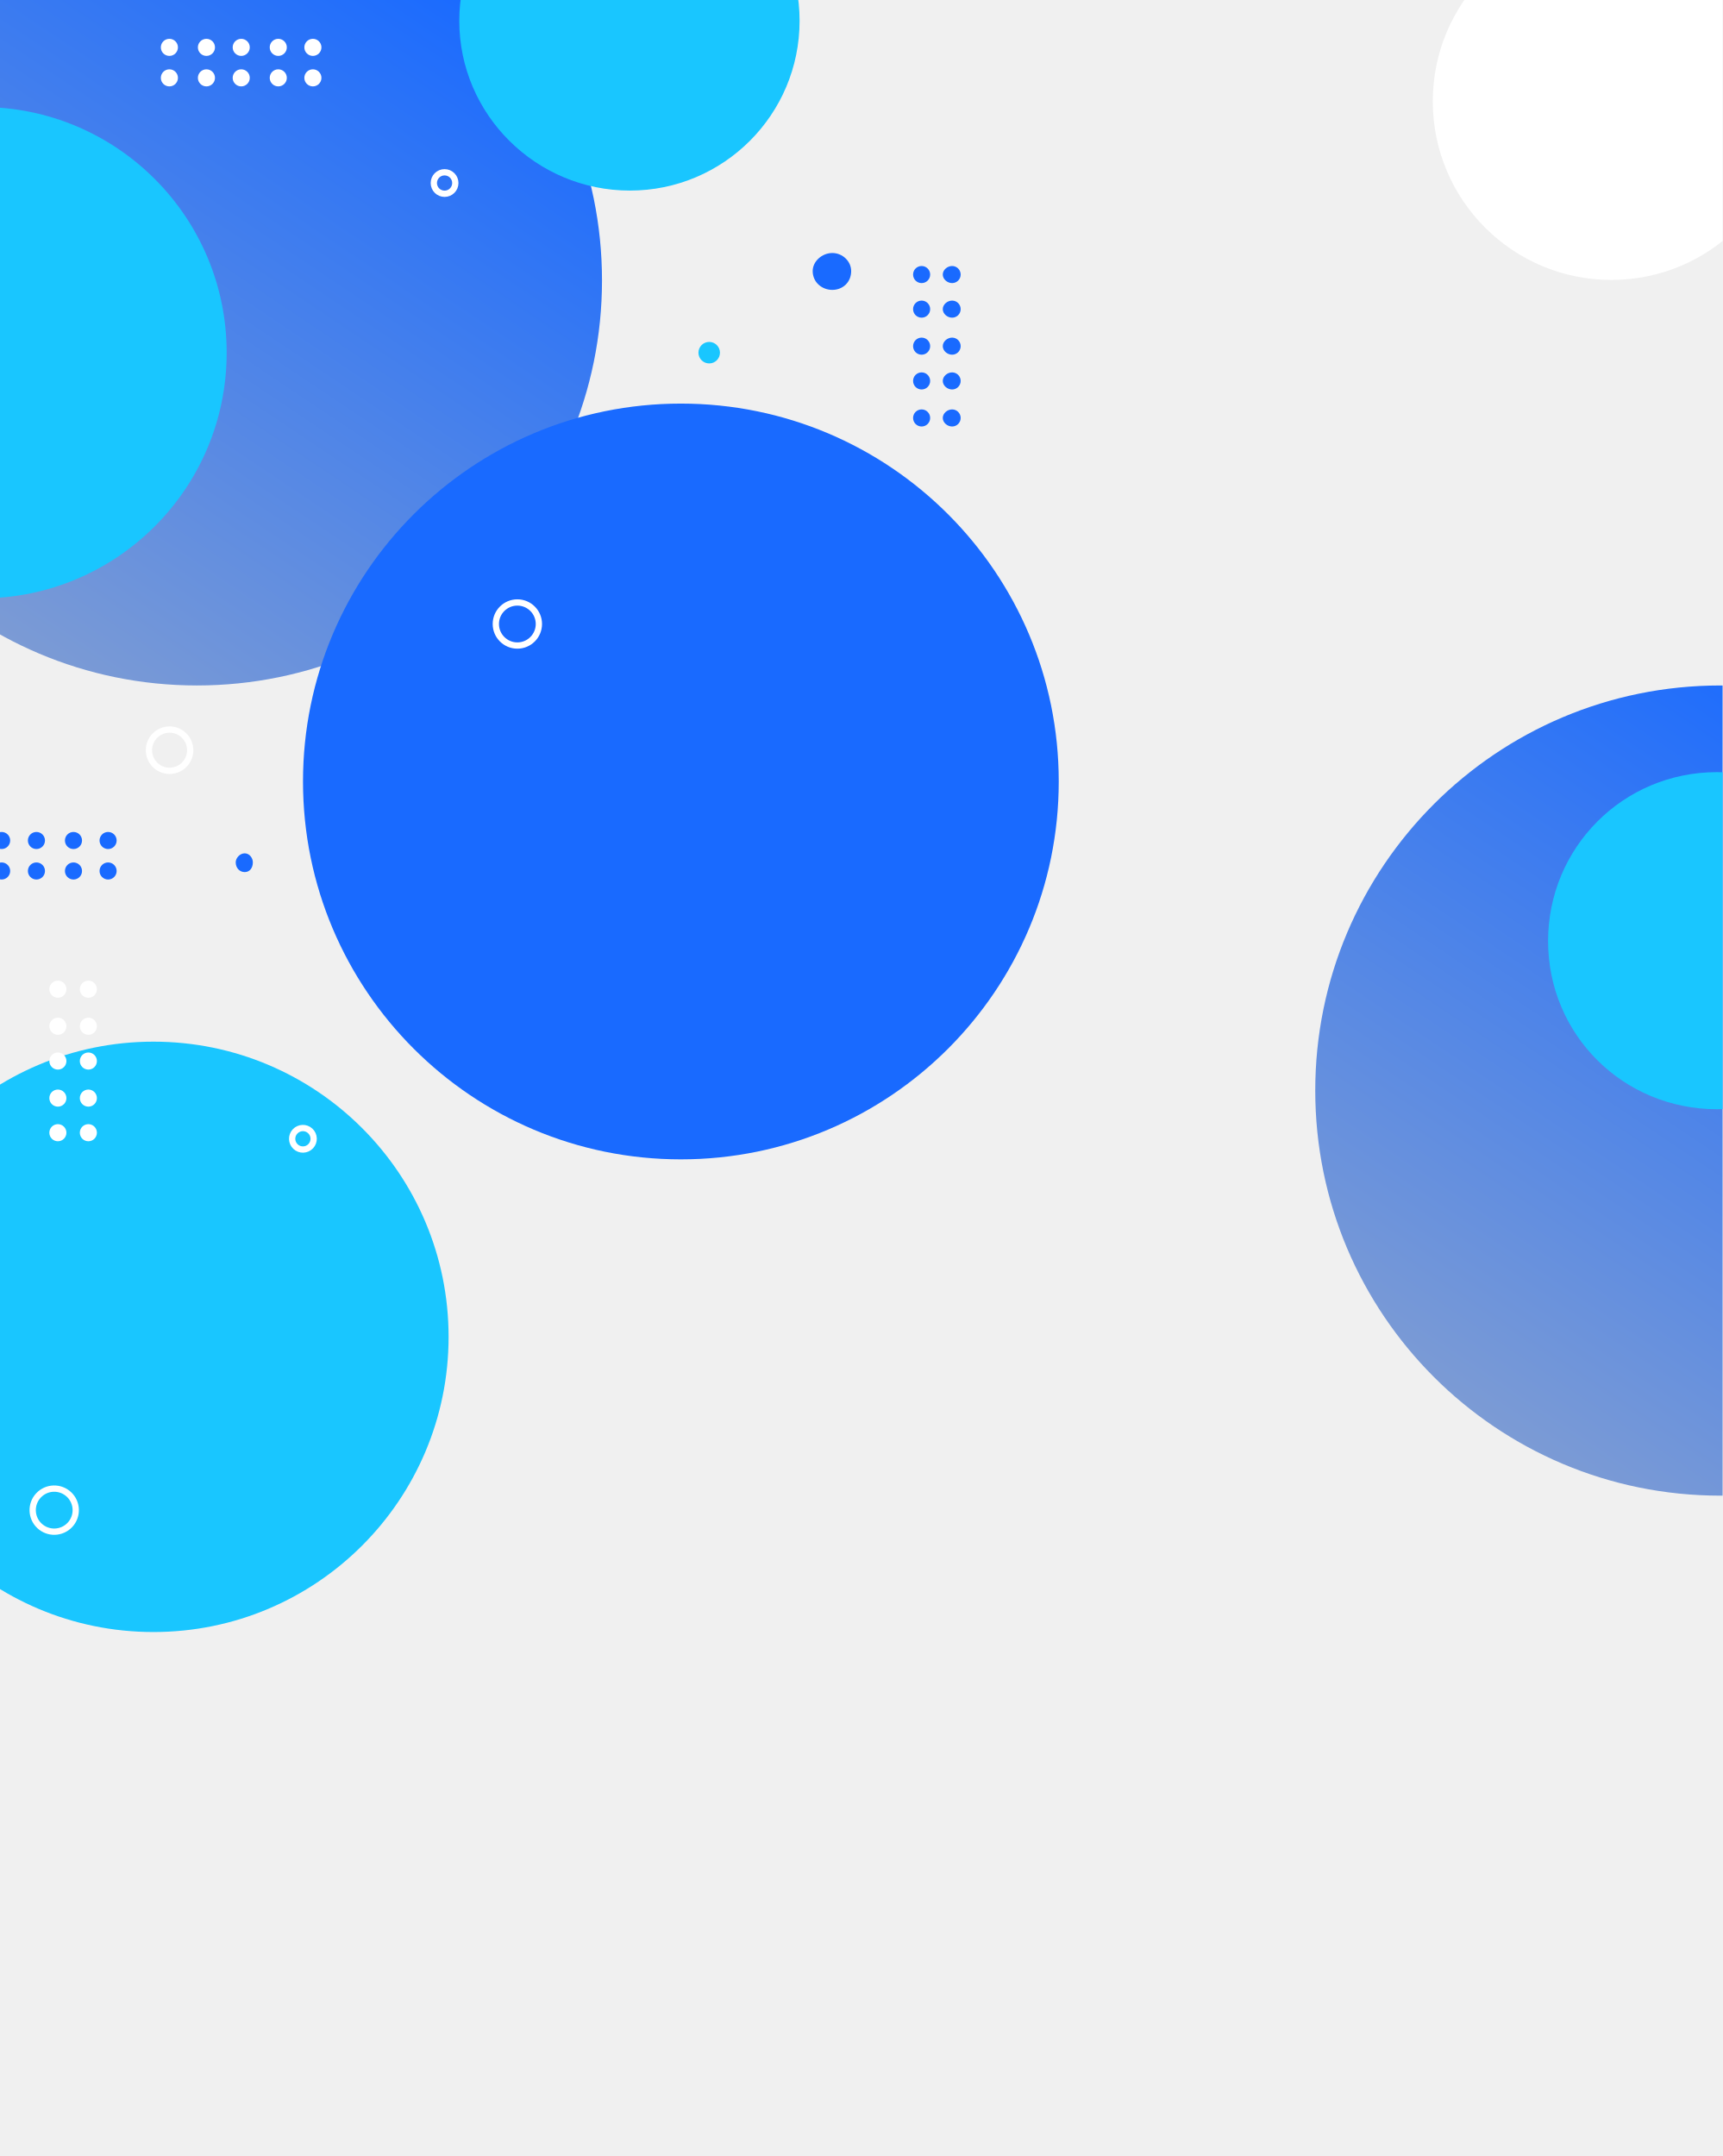
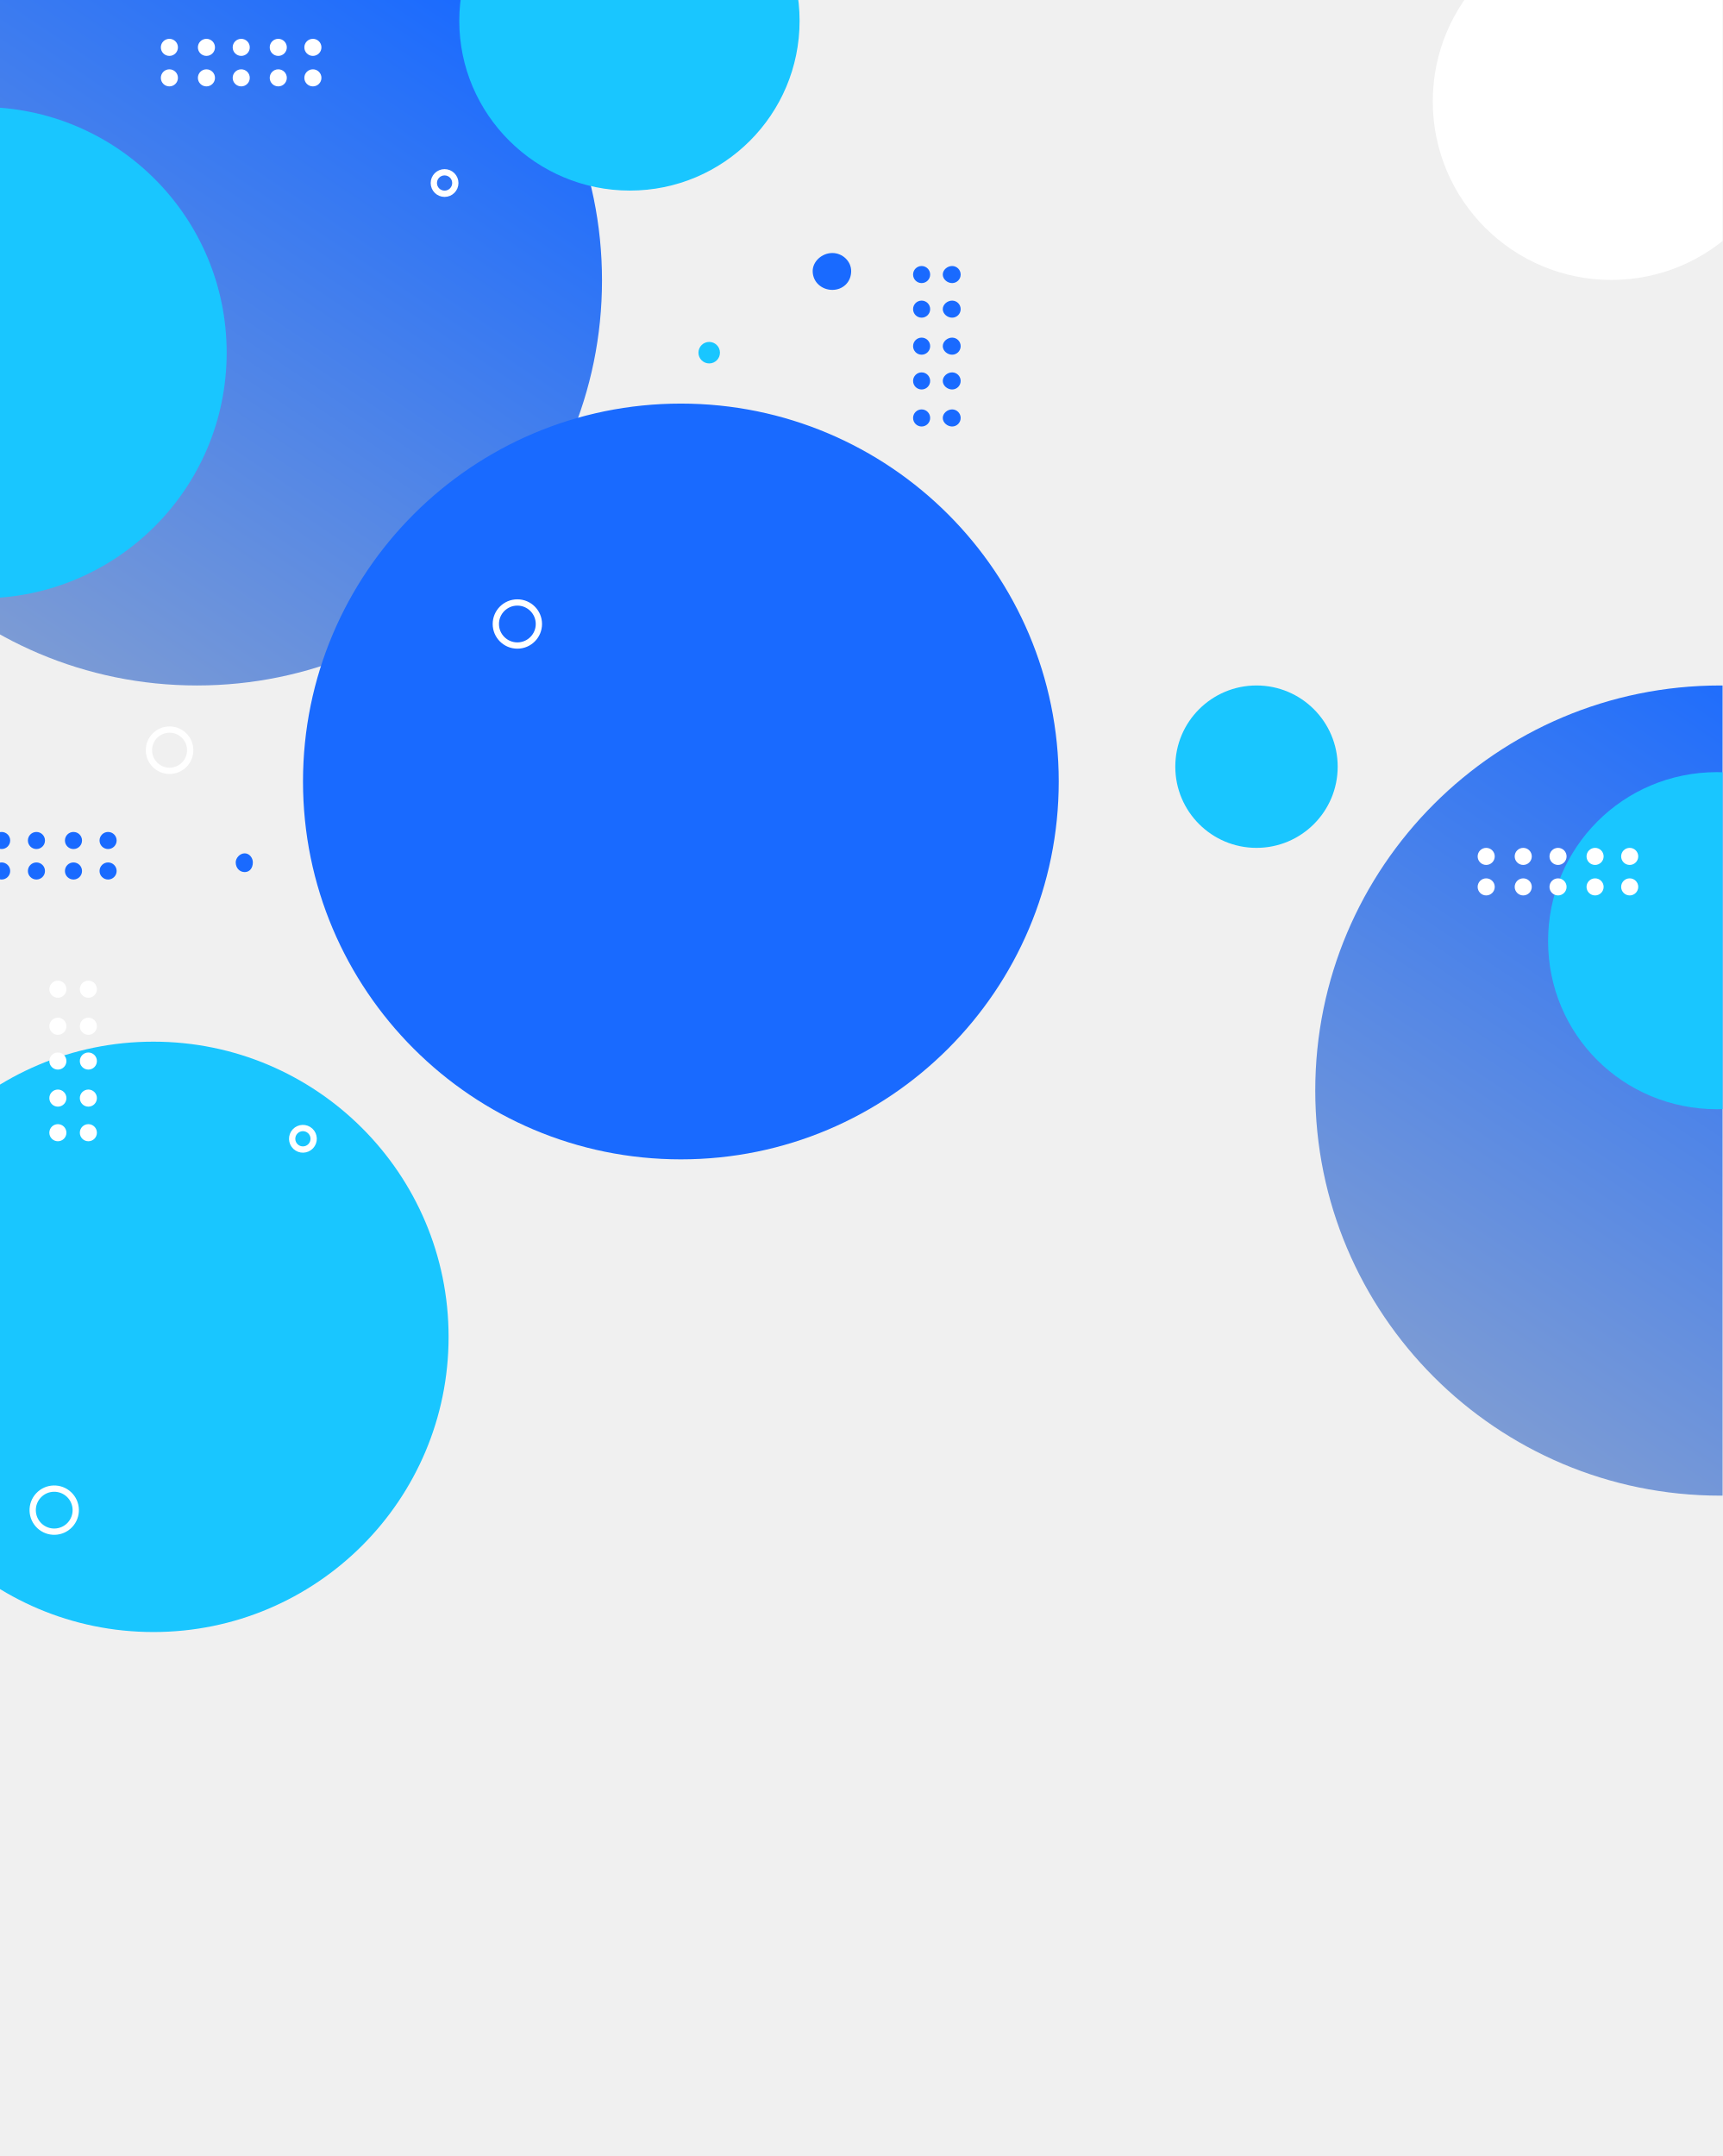
<svg xmlns="http://www.w3.org/2000/svg" width="1920" height="2403" viewBox="0 0 1920 2403" fill="none">
  <g clip-path="url(#clip0_12_31)">
    <circle cx="219.5" cy="312.5" r="451.5" fill="url(#paint0_linear_12_31)" />
    <circle cx="1917.5" cy="1215.5" r="451.5" fill="url(#paint1_linear_12_31)" />
    <circle cx="171" cy="1490" r="329" fill="#19C6FF" />
+     <circle cx="1400.5" cy="854.5" r="90.5" fill="#19C6FF" />
    <path fill-rule="evenodd" clip-rule="evenodd" d="M1913.82 1236.3C1808.92 1236.3 1725.51 1152.9 1725.51 1048.9C1725.51 944.896 1808.92 860.587 1913.82 860.587C2017.82 860.587 2102.13 944.896 2102.13 1048.9C2102.13 1152.9 2017.82 1236.3 1913.82 1236.3ZM702.028 212.41C597.533 212.41 511.923 127.7 511.923 23.205C511.923 -81.29 597.533 -166 702.028 -166C806.523 -166 891.233 -81.29 891.233 23.205C891.233 127.7 806.523 212.41 702.028 212.41ZM-21.177 666.903C-172.405 666.903 -295 544.308 -295 393.08C-295 241.851 -172.405 119.256 -21.177 119.256C130.051 119.256 252.646 241.851 252.646 393.08C252.646 544.308 130.051 666.903 -21.177 666.903ZM790.487 381.094C797.107 381.094 802.473 386.46 802.473 393.08C802.473 399.7 797.107 405.066 790.487 405.066C783.867 405.066 778.501 399.7 778.501 393.08C778.501 386.46 783.867 381.094 790.487 381.094Z" fill="#19C6FF" />
    <path fill-rule="evenodd" clip-rule="evenodd" d="M1796 -86C1905.9 -86 1995 3.095 1995 113C1995 222.905 1905.9 312 1796 312C1686.1 312 1597 222.905 1597 113C1597 3.095 1686.1 -86 1796 -86Z" fill="white" />
    <path fill-rule="evenodd" clip-rule="evenodd" d="M1061.25 475.359C1055.99 475.359 1050.83 471.096 1050.83 465.838C1050.83 460.58 1055.99 456.317 1061.25 456.317C1066.51 456.317 1070.77 460.58 1070.77 465.838C1070.77 471.096 1066.51 475.359 1061.25 475.359ZM1061.25 434.097C1055.99 434.097 1050.83 429.834 1050.83 424.576C1050.83 419.318 1055.99 415.055 1061.25 415.055C1066.51 415.055 1070.77 419.318 1070.77 424.576C1070.77 429.834 1066.51 434.097 1061.25 434.097ZM1061.25 395.336C1055.99 395.336 1050.83 391.073 1050.83 385.815C1050.83 380.557 1055.99 376.294 1061.25 376.294C1066.51 376.294 1070.77 380.557 1070.77 385.815C1070.77 391.073 1066.51 395.336 1061.25 395.336ZM1061.25 354.074C1055.99 354.074 1050.83 349.811 1050.83 344.553C1050.83 339.295 1055.99 335.032 1061.25 335.032C1066.51 335.032 1070.77 339.295 1070.77 344.553C1070.77 349.811 1066.51 354.074 1061.25 354.074ZM1061.25 315.521C1055.99 315.521 1050.83 311.258 1050.83 306C1050.83 300.742 1055.99 296.479 1061.25 296.479C1066.51 296.479 1070.77 300.742 1070.77 306C1070.77 311.258 1066.51 315.521 1061.25 315.521ZM1027.25 475.359C1021.99 475.359 1017.73 471.096 1017.73 465.838C1017.73 460.58 1021.99 456.317 1027.25 456.317C1032.51 456.317 1036.77 460.58 1036.77 465.838C1036.77 471.096 1032.51 475.359 1027.25 475.359ZM1027.25 434.097C1021.99 434.097 1017.73 429.834 1017.73 424.576C1017.73 419.318 1021.99 415.055 1027.25 415.055C1032.51 415.055 1036.77 419.318 1036.77 424.576C1036.77 429.834 1032.51 434.097 1027.25 434.097ZM1027.25 395.336C1021.99 395.336 1017.73 391.073 1017.73 385.815C1017.73 380.557 1021.99 376.294 1027.25 376.294C1032.51 376.294 1036.77 380.557 1036.77 385.815C1036.77 391.073 1032.51 395.336 1027.25 395.336ZM1027.25 354.074C1021.99 354.074 1017.73 349.811 1017.73 344.553C1017.73 339.295 1021.99 335.032 1027.25 335.032C1032.51 335.032 1036.77 339.295 1036.77 344.553C1036.77 349.811 1032.51 354.074 1027.25 354.074ZM1027.25 315.521C1021.99 315.521 1017.73 311.258 1017.73 306C1017.73 300.742 1021.99 296.479 1027.25 296.479C1032.51 296.479 1036.77 300.742 1036.77 306C1036.77 311.258 1032.51 315.521 1027.25 315.521ZM927.728 323.1C916.13 323.1 905.828 314.598 905.828 302.1C905.828 291.402 916.13 282 927.728 282C939.326 282 948.728 291.402 948.728 302.1C948.728 314.598 939.326 323.1 927.728 323.1ZM1180.09 871C1180.09 1103.61 991.518 1292.18 758.907 1292.18C526.297 1292.18 337.728 1103.61 337.728 871C337.728 638.389 526.297 449.821 758.907 449.821C991.518 449.821 1180.09 638.389 1180.09 871ZM272.728 972C267.205 972 262.728 967.523 262.728 961.1C262.728 956.477 267.205 951.1 272.728 951.1C278.251 951.1 281.828 956.477 281.828 961.1C281.828 967.523 278.251 972 272.728 972ZM120.478 980.284C115.216 980.284 110.95 976.024 110.95 970.769C110.95 965.514 115.216 961.254 120.478 961.254C125.74 961.254 130.005 965.514 130.005 970.769C130.005 976.024 125.74 980.284 120.478 980.284ZM120.478 946.304C115.216 946.304 110.95 942.044 110.95 936.789C110.95 931.534 115.216 927.274 120.478 927.274C125.74 927.274 130.005 931.534 130.005 936.789C130.005 942.044 125.74 946.304 120.478 946.304ZM81.898 980.284C76.636 980.284 72.37 976.024 72.37 970.769C72.37 965.514 76.636 961.254 81.898 961.254C87.16 961.254 91.426 965.514 91.426 970.769C91.426 976.024 87.16 980.284 81.898 980.284ZM81.898 946.304C76.636 946.304 72.37 942.044 72.37 936.789C72.37 931.534 76.636 927.274 81.898 927.274C87.16 927.274 91.426 931.534 91.426 936.789C91.426 942.044 87.16 946.304 81.898 946.304ZM40.607 980.284C35.345 980.284 31.08 976.024 31.08 970.769C31.08 965.514 35.345 961.254 40.607 961.254C45.869 961.254 50.135 965.514 50.135 970.769C50.135 976.024 45.869 980.284 40.607 980.284ZM40.607 946.304C35.345 946.304 31.08 942.044 31.08 936.789C31.08 931.534 35.345 927.274 40.607 927.274C45.869 927.274 50.135 931.534 50.135 936.789C50.135 942.044 45.869 946.304 40.607 946.304ZM1.819 980.284C-3.443 980.284 -7.709 976.024 -7.709 970.769C-7.709 965.514 -3.443 961.254 1.819 961.254C7.081 961.254 11.346 965.514 11.346 970.769C11.346 976.024 7.081 980.284 1.819 980.284ZM1.819 946.304C-3.443 946.304 -7.709 942.044 -7.709 936.789C-7.709 931.534 -3.443 927.274 1.819 927.274C7.081 927.274 11.346 931.534 11.346 936.789C11.346 942.044 7.081 946.304 1.819 946.304ZM-39.472 980.284C-44.734 980.284 -49 976.024 -49 970.769C-49 965.514 -44.734 961.254 -39.472 961.254C-34.21 961.254 -29.944 965.514 -29.944 970.769C-29.944 976.024 -34.21 980.284 -39.472 980.284ZM-39.472 946.304C-44.734 946.304 -49 942.044 -49 936.789C-49 931.534 -44.734 927.274 -39.472 927.274C-34.21 927.274 -29.944 931.534 -29.944 936.789C-29.944 942.044 -34.21 946.304 -39.472 946.304Z" fill="#196AFF" />
    <path fill-rule="evenodd" clip-rule="evenodd" d="M576.654 719.489C563.399 719.489 552.654 708.744 552.654 695.489C552.654 682.234 563.399 671.489 576.654 671.489C589.909 671.489 600.654 682.234 600.654 695.489C600.654 708.744 589.909 719.489 576.654 719.489ZM495.527 215.973C488.908 215.973 483.541 210.606 483.541 203.986C483.541 197.367 488.908 192 495.527 192C502.147 192 507.514 197.367 507.514 203.986C507.514 210.606 502.147 215.973 495.527 215.973ZM189 859.143C176.297 859.143 166 848.846 166 836.143C166 823.44 176.297 813.143 189 813.143C201.703 813.143 212 823.44 212 836.143C212 848.846 201.703 859.143 189 859.143Z" stroke="white" stroke-width="7" />
    <path fill-rule="evenodd" clip-rule="evenodd" d="M44.005 1700.65C34.339 1691.58 33.858 1676.39 42.929 1666.73C52 1657.06 67.188 1656.58 76.853 1665.65C86.518 1674.72 86.999 1689.91 77.928 1699.58C68.858 1709.24 53.669 1709.72 44.005 1700.65ZM329.426 1277.99C324.6 1273.46 324.359 1265.87 328.889 1261.05C333.419 1256.22 341.005 1255.98 345.832 1260.51C350.659 1265.04 350.899 1272.63 346.37 1277.45C341.839 1282.28 334.253 1282.52 329.426 1277.99ZM-334.229 1537.2C-343.492 1528.5 -343.953 1513.95 -335.26 1504.69C-326.567 1495.42 -312.012 1494.96 -302.75 1503.65C-293.487 1512.35 -293.026 1526.9 -301.719 1536.16C-310.412 1545.43 -324.967 1545.89 -334.229 1537.2Z" stroke="white" stroke-width="7" />
    <path fill-rule="evenodd" clip-rule="evenodd" d="M348.749 62.304C343.487 62.304 339.221 58.044 339.221 52.789C339.221 47.534 343.487 43.274 348.749 43.274C354.011 43.274 358.276 47.534 358.276 52.789C358.276 58.044 354.011 62.304 348.749 62.304ZM310.169 96.284C304.907 96.284 300.641 92.024 300.641 86.769C300.641 81.514 304.907 77.254 310.169 77.254C315.431 77.254 319.697 81.514 319.697 86.769C319.697 92.024 315.431 96.284 310.169 96.284ZM310.169 62.304C304.907 62.304 300.641 58.044 300.641 52.789C300.641 47.534 304.907 43.274 310.169 43.274C315.431 43.274 319.697 47.534 319.697 52.789C319.697 58.044 315.431 62.304 310.169 62.304ZM268.878 96.284C263.616 96.284 259.351 92.024 259.351 86.769C259.351 81.514 263.616 77.254 268.878 77.254C274.14 77.254 278.406 81.514 278.406 86.769C278.406 92.024 274.14 96.284 268.878 96.284ZM268.878 62.304C263.616 62.304 259.351 58.044 259.351 52.789C259.351 47.534 263.616 43.274 268.878 43.274C274.14 43.274 278.406 47.534 278.406 52.789C278.406 58.044 274.14 62.304 268.878 62.304ZM230.09 96.284C224.828 96.284 220.562 92.024 220.562 86.769C220.562 81.514 224.828 77.254 230.09 77.254C235.352 77.254 239.618 81.514 239.618 86.769C239.618 92.024 235.352 96.284 230.09 96.284ZM230.09 62.304C224.828 62.304 220.562 58.044 220.562 52.789C220.562 47.534 224.828 43.274 230.09 43.274C235.352 43.274 239.618 47.534 239.618 52.789C239.618 58.044 235.352 62.304 230.09 62.304ZM188.799 96.284C183.537 96.284 179.271 92.024 179.271 86.769C179.271 81.514 183.537 77.254 188.799 77.254C194.061 77.254 198.327 81.514 198.327 86.769C198.327 92.024 194.061 96.284 188.799 96.284ZM188.799 62.304C183.537 62.304 179.271 58.044 179.271 52.789C179.271 47.534 183.537 43.274 188.799 43.274C194.061 43.274 198.327 47.534 198.327 52.789C198.327 58.044 194.061 62.304 188.799 62.304ZM348.749 77.254C354.011 77.254 358.276 81.514 358.276 86.769C358.276 92.024 354.011 96.284 348.749 96.284C343.487 96.284 339.221 92.024 339.221 86.769C339.221 81.514 343.487 77.254 348.749 77.254Z" fill="white" />
+     <path fill-rule="evenodd" clip-rule="evenodd" d="M1816.48 964.03C1811.22 964.03 1806.95 959.77 1806.95 954.515C1806.95 949.26 1811.22 945 1816.48 945C1821.74 945 1826 949.26 1826 954.515C1826 959.77 1821.74 964.03 1816.48 964.03ZM1777.9 998.01C1772.64 998.01 1768.37 993.75 1768.37 988.495C1768.37 983.24 1772.64 978.98 1777.9 978.98C1783.16 978.98 1787.43 983.24 1787.43 988.495C1787.43 993.75 1783.16 998.01 1777.9 998.01ZM1777.9 964.03C1772.64 964.03 1768.37 959.77 1768.37 954.515C1768.37 949.26 1772.64 945 1777.9 945C1783.16 945 1787.43 949.26 1787.43 954.515C1787.43 959.77 1783.16 964.03 1777.9 964.03ZM1736.61 998.01C1731.34 998.01 1727.08 993.75 1727.08 988.495C1727.08 983.24 1731.34 978.98 1736.61 978.98C1741.87 978.98 1746.13 983.24 1746.13 988.495C1746.13 993.75 1741.87 998.01 1736.61 998.01ZM1736.61 964.03C1731.34 964.03 1727.08 959.77 1727.08 954.515C1727.08 949.26 1731.34 945 1736.61 945C1741.87 945 1746.13 949.26 1746.13 954.515C1746.13 959.77 1741.87 964.03 1736.61 964.03ZM1697.82 998.01C1692.56 998.01 1688.29 993.75 1688.29 988.495C1688.29 983.24 1692.56 978.98 1697.82 978.98C1703.08 978.98 1707.35 983.24 1707.35 988.495C1707.35 993.75 1703.08 998.01 1697.82 998.01ZM1697.82 964.03C1692.56 964.03 1688.29 959.77 1688.29 954.515C1688.29 949.26 1692.56 945 1697.82 945C1703.08 945 1707.35 949.26 1707.35 954.515C1707.35 959.77 1703.08 964.03 1697.82 964.03ZM1656.53 998.01C1651.27 998.01 1647 993.75 1647 988.495C1647 983.24 1651.27 978.98 1656.53 978.98C1661.79 978.98 1666.06 983.24 1666.06 988.495C1666.06 993.75 1661.79 998.01 1656.53 998.01ZM1656.53 964.03C1651.27 964.03 1647 959.77 1647 954.515C1647 949.26 1651.27 945 1656.53 945C1661.79 945 1666.06 949.26 1666.06 954.515C1666.06 959.77 1661.79 964.03 1656.53 964.03ZM1816.48 978.98C1821.74 978.98 1826 983.24 1826 988.495C1826 993.75 1821.74 998.01 1816.48 998.01C1811.22 998.01 1806.95 993.75 1806.95 988.495C1806.95 983.24 1811.22 978.98 1816.48 978.98Z" fill="white" />
    <path fill-rule="evenodd" clip-rule="evenodd" d="M88.98 1262.48C88.98 1257.22 93.24 1252.95 98.495 1252.95C103.75 1252.95 108.01 1257.22 108.01 1262.48C108.01 1267.74 103.75 1272 98.495 1272C93.24 1272 88.98 1267.74 88.98 1262.48ZM55 1223.9C55 1218.64 59.26 1214.37 64.515 1214.37C69.77 1214.37 74.03 1218.64 74.03 1223.9C74.03 1229.16 69.77 1233.43 64.515 1233.43C59.26 1233.43 55 1229.16 55 1223.9ZM88.98 1223.9C88.98 1218.64 93.24 1214.37 98.495 1214.37C103.75 1214.37 108.01 1218.64 108.01 1223.9C108.01 1229.16 103.75 1233.43 98.495 1233.43C93.24 1233.43 88.98 1229.16 88.98 1223.9ZM55 1182.61C55 1177.34 59.26 1173.08 64.515 1173.08C69.77 1173.08 74.03 1177.34 74.03 1182.61C74.03 1187.87 69.77 1192.13 64.515 1192.13C59.26 1192.13 55 1187.87 55 1182.61ZM88.98 1182.61C88.98 1177.34 93.24 1173.08 98.495 1173.08C103.75 1173.08 108.01 1177.34 108.01 1182.61C108.01 1187.87 103.75 1192.13 98.495 1192.13C93.24 1192.13 88.98 1187.87 88.98 1182.61ZM55 1143.82C55 1138.56 59.26 1134.29 64.515 1134.29C69.77 1134.29 74.03 1138.56 74.03 1143.82C74.03 1149.08 69.77 1153.35 64.515 1153.35C59.26 1153.35 55 1149.08 55 1143.82ZM88.98 1143.82C88.98 1138.56 93.24 1134.29 98.495 1134.29C103.75 1134.29 108.01 1138.56 108.01 1143.82C108.01 1149.08 103.75 1153.35 98.495 1153.35C93.24 1153.35 88.98 1149.08 88.98 1143.82ZM55 1102.53C55 1097.27 59.26 1093 64.515 1093C69.77 1093 74.03 1097.27 74.03 1102.53C74.03 1107.79 69.77 1112.06 64.515 1112.06C59.26 1112.06 55 1107.79 55 1102.53ZM88.98 1102.53C88.98 1097.27 93.24 1093 98.495 1093C103.75 1093 108.01 1097.27 108.01 1102.53C108.01 1107.79 103.75 1112.06 98.495 1112.06C93.24 1112.06 88.98 1107.79 88.98 1102.53ZM74.03 1262.48C74.03 1267.74 69.77 1272 64.515 1272C59.26 1272 55 1267.74 55 1262.48C55 1257.22 59.26 1252.95 64.515 1252.95C69.77 1252.95 74.03 1257.22 74.03 1262.48Z" fill="white" />
  </g>
  <defs>
    <linearGradient id="paint0_linear_12_31" x1="538.5" y1="-57.5" x2="-23.5" y2="782" gradientUnits="userSpaceOnUse">
      <stop offset="0.045" stop-color="#196AFF" />
      <stop offset="1" stop-color="#849FD1" />
    </linearGradient>
    <linearGradient id="paint1_linear_12_31" x1="2236.5" y1="845.5" x2="1674.5" y2="1685" gradientUnits="userSpaceOnUse">
      <stop offset="0.045" stop-color="#196AFF" />
      <stop offset="1" stop-color="#849FD1" />
    </linearGradient>
    <clipPath id="clip0_12_31">
      <rect width="1920" height="2403" fill="white" />
    </clipPath>
  </defs>
</svg>
